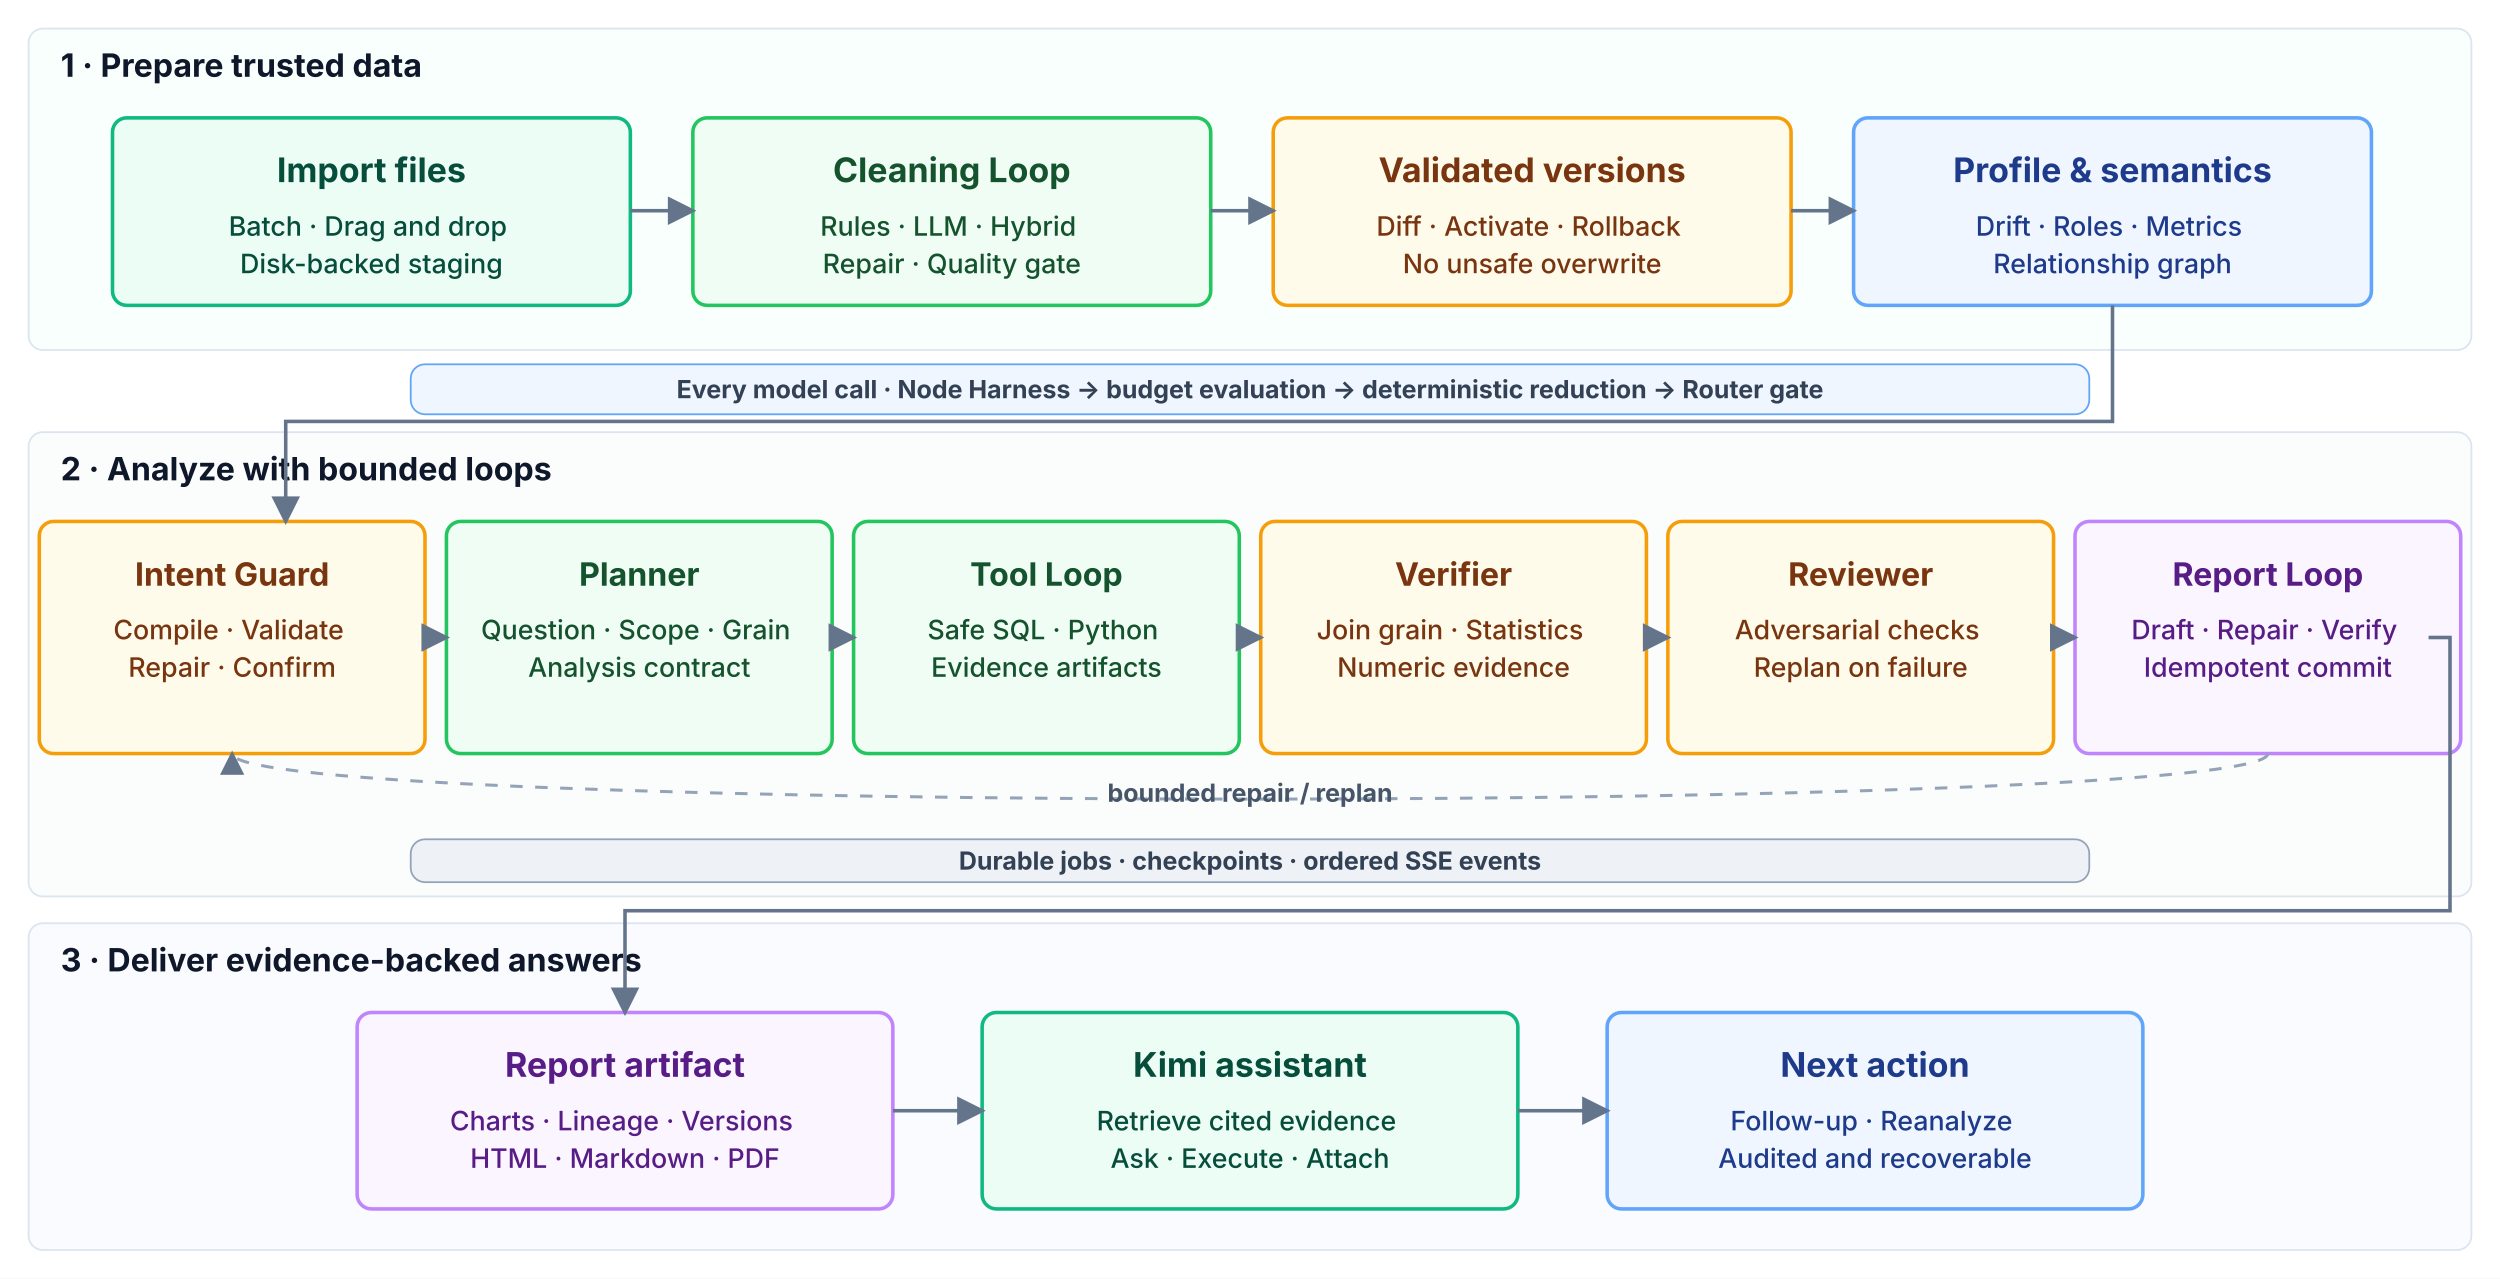
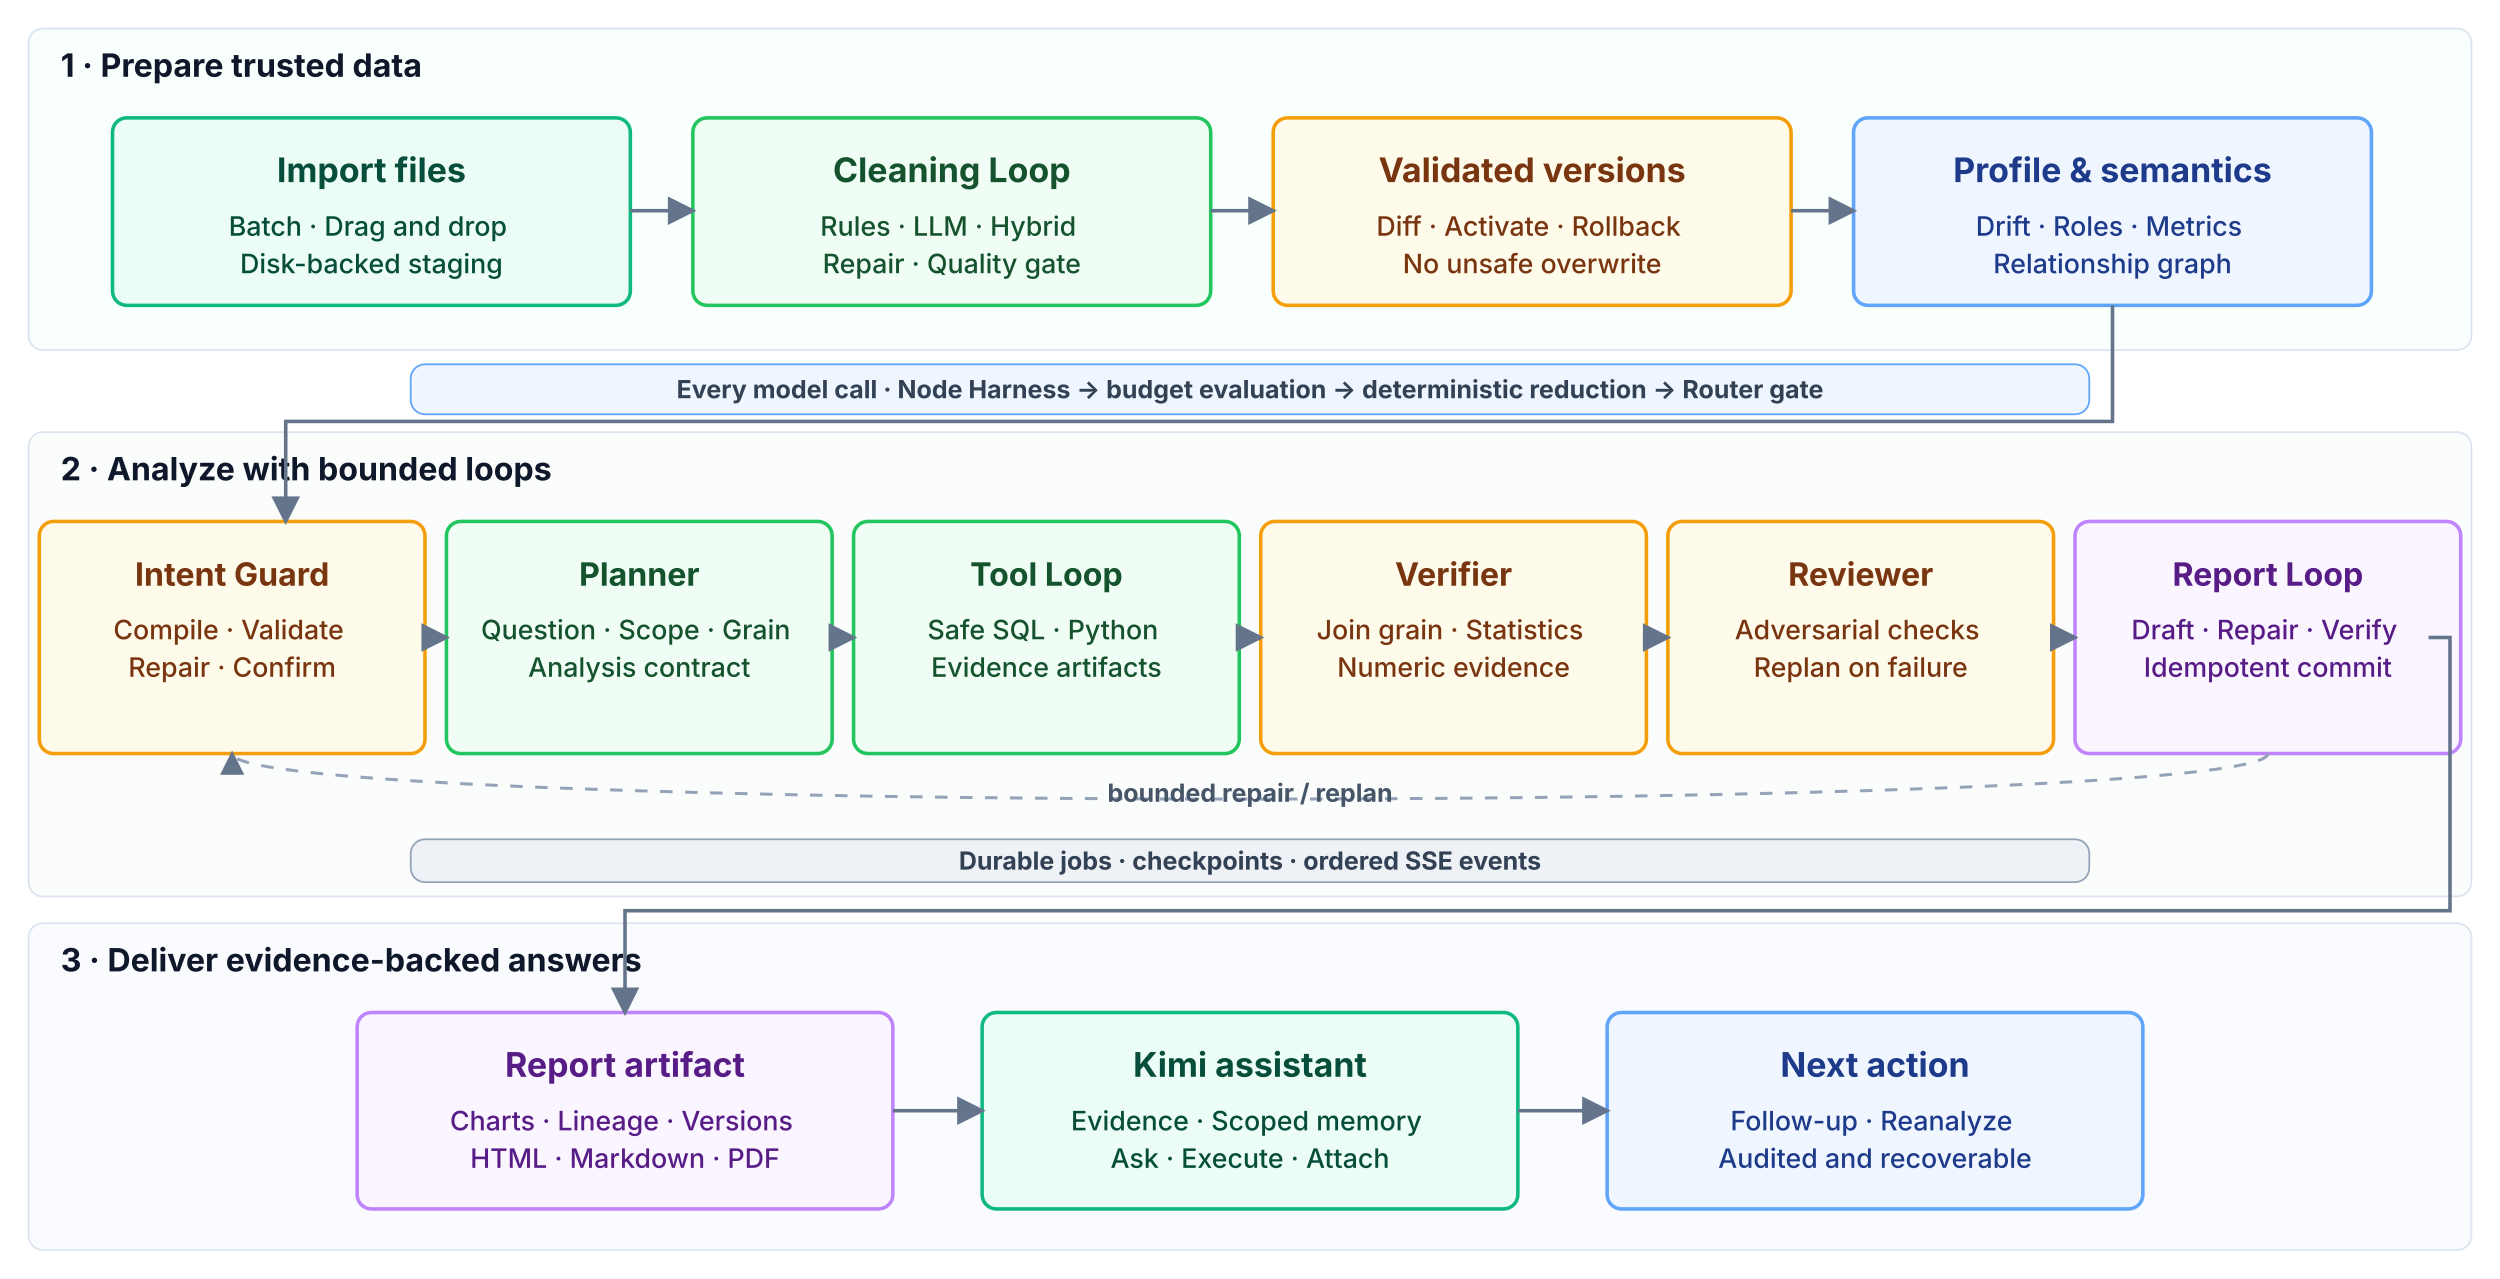
<svg xmlns="http://www.w3.org/2000/svg" width="1400" height="716" viewBox="0 0 1400 716" role="img" aria-labelledby="title desc">
  <defs>
    <marker id="arrow" markerWidth="8" markerHeight="8" refX="7" refY="4" orient="auto-start-reverse" markerUnits="strokeWidth">
      <path d="M0,0 L8,4 L0,8 Z" fill="#64748b" />
    </marker>
    <style>
      text { font-family: Inter, "Segoe UI", "Microsoft YaHei", Arial, sans-serif; }
      .layer { font-size: 18px; font-weight: 700; fill: #0f172a; }
      .card-title { font-weight: 700; }
      .card-detail { font-size: 15px; font-weight: 500; }
      .arrow { stroke: #64748b; stroke-width: 2; fill: none; }
      .arrow.muted { stroke: #94a3b8; stroke-width: 1.7; }
      .shared-connection { stroke: #64748b; stroke-width: 1.7; fill: none; }
      .flow-label { font-size: 14px; font-weight: 700; fill: #475569; }
      .service-bus { font-size: 14px; font-weight: 700; fill: #334155; }
    </style>
  </defs>
  <rect width="1400" height="716" fill="#ffffff" />
  <rect x="16" y="16" width="1368" height="180" rx="8" fill="#f8fffc" stroke="#dbe4ef" />
  <text x="34" y="43" class="layer">1 · Prepare trusted data</text>
  <rect x="230" y="204" width="940" height="28" rx="8" fill="#eff6ff" stroke="#60a5fa" />
  <text x="700" y="223" text-anchor="middle" class="service-bus" fill="#1e3a8a">Every model call · Node Harness → budget evaluation → deterministic reduction → Router gate</text>
  <rect x="16" y="242" width="1368" height="260" rx="8" fill="#fbfdfc" stroke="#dbe4ef" />
  <text x="34" y="269" class="layer">2 · Analyze with bounded loops</text>
  <rect x="16" y="517" width="1368" height="183" rx="8" fill="#fafbff" stroke="#dbe4ef" />
  <text x="34" y="544" class="layer">3 · Deliver evidence-backed answers</text>
  <rect x="63" y="66" width="290" height="105" rx="8" fill="#ecfdf5" stroke="#10b981" stroke-width="2" />
  <text x="208" y="102" text-anchor="middle" class="card-title" font-size="19" fill="#064e3b">Import files</text>
  <text text-anchor="middle" class="card-detail" fill="#064e3b">
    <tspan x="208" y="132">Batch · Drag and drop</tspan>
    <tspan x="208" y="153">Disk-backed staging</tspan>
  </text>
  <rect x="388" y="66" width="290" height="105" rx="8" fill="#f0fdf4" stroke="#22c55e" stroke-width="2" />
  <text x="533" y="102" text-anchor="middle" class="card-title" font-size="19" fill="#14532d">Cleaning Loop</text>
  <text text-anchor="middle" class="card-detail" fill="#14532d">
    <tspan x="533" y="132">Rules · LLM · Hybrid</tspan>
    <tspan x="533" y="153">Repair · Quality gate</tspan>
  </text>
  <rect x="713" y="66" width="290" height="105" rx="8" fill="#fffbeb" stroke="#f59e0b" stroke-width="2" />
  <text x="858" y="102" text-anchor="middle" class="card-title" font-size="19" fill="#78350f">Validated versions</text>
  <text text-anchor="middle" class="card-detail" fill="#78350f">
    <tspan x="858" y="132">Diff · Activate · Rollback</tspan>
    <tspan x="858" y="153">No unsafe overwrite</tspan>
  </text>
  <rect x="1038" y="66" width="290" height="105" rx="8" fill="#eff6ff" stroke="#60a5fa" stroke-width="2" />
  <text x="1183" y="102" text-anchor="middle" class="card-title" font-size="19" fill="#1e3a8a">Profile &amp; semantics</text>
  <text text-anchor="middle" class="card-detail" fill="#1e3a8a">
    <tspan x="1183" y="132">Drift · Roles · Metrics</tspan>
    <tspan x="1183" y="153">Relationship graph</tspan>
  </text>
  <rect x="22" y="292" width="216" height="130" rx="8" fill="#fffbeb" stroke="#f59e0b" stroke-width="2" />
  <text x="130" y="328" text-anchor="middle" class="card-title" font-size="18" fill="#78350f">Intent Guard</text>
  <text text-anchor="middle" class="card-detail" fill="#78350f">
    <tspan x="130" y="358">Compile · Validate</tspan>
    <tspan x="130" y="379">Repair · Confirm</tspan>
  </text>
  <rect x="250" y="292" width="216" height="130" rx="8" fill="#f0fdf4" stroke="#22c55e" stroke-width="2" />
  <text x="358" y="328" text-anchor="middle" class="card-title" font-size="18" fill="#14532d">Planner</text>
  <text text-anchor="middle" class="card-detail" fill="#14532d">
    <tspan x="358" y="358">Question · Scope · Grain</tspan>
    <tspan x="358" y="379">Analysis contract</tspan>
  </text>
  <rect x="478" y="292" width="216" height="130" rx="8" fill="#f0fdf4" stroke="#22c55e" stroke-width="2" />
  <text x="586" y="328" text-anchor="middle" class="card-title" font-size="18" fill="#14532d">Tool Loop</text>
  <text text-anchor="middle" class="card-detail" fill="#14532d">
    <tspan x="586" y="358">Safe SQL · Python</tspan>
    <tspan x="586" y="379">Evidence artifacts</tspan>
  </text>
  <rect x="706" y="292" width="216" height="130" rx="8" fill="#fffbeb" stroke="#f59e0b" stroke-width="2" />
  <text x="814" y="328" text-anchor="middle" class="card-title" font-size="18" fill="#78350f">Verifier</text>
  <text text-anchor="middle" class="card-detail" fill="#78350f">
    <tspan x="814" y="358">Join grain · Statistics</tspan>
    <tspan x="814" y="379">Numeric evidence</tspan>
  </text>
  <rect x="934" y="292" width="216" height="130" rx="8" fill="#fffbeb" stroke="#f59e0b" stroke-width="2" />
  <text x="1042" y="328" text-anchor="middle" class="card-title" font-size="18" fill="#78350f">Reviewer</text>
  <text text-anchor="middle" class="card-detail" fill="#78350f">
    <tspan x="1042" y="358">Adversarial checks</tspan>
    <tspan x="1042" y="379">Replan on failure</tspan>
  </text>
  <rect x="1162" y="292" width="216" height="130" rx="8" fill="#faf5ff" stroke="#c084fc" stroke-width="2" />
  <text x="1270" y="328" text-anchor="middle" class="card-title" font-size="18" fill="#581c87">Report Loop</text>
  <text text-anchor="middle" class="card-detail" fill="#581c87">
    <tspan x="1270" y="358">Draft · Repair · Verify</tspan>
    <tspan x="1270" y="379">Idempotent commit</tspan>
  </text>
  <rect x="200" y="567" width="300" height="110" rx="8" fill="#faf5ff" stroke="#c084fc" stroke-width="2" />
  <text x="350" y="603" text-anchor="middle" class="card-title" font-size="19" fill="#581c87">Report artifact</text>
  <text text-anchor="middle" class="card-detail" fill="#581c87">
    <tspan x="350" y="633">Charts · Lineage · Versions</tspan>
    <tspan x="350" y="654">HTML · Markdown · PDF</tspan>
  </text>
  <rect x="550" y="567" width="300" height="110" rx="8" fill="#ecfdf5" stroke="#10b981" stroke-width="2" />
  <text x="700" y="603" text-anchor="middle" class="card-title" font-size="19" fill="#064e3b">Kimi assistant</text>
  <text text-anchor="middle" class="card-detail" fill="#064e3b">
-     <tspan x="700" y="633">Retrieve cited evidence</tspan>
+     <tspan x="700" y="633">Evidence · Scoped memory</tspan>
    <tspan x="700" y="654">Ask · Execute · Attach</tspan>
  </text>
  <rect x="900" y="567" width="300" height="110" rx="8" fill="#eff6ff" stroke="#60a5fa" stroke-width="2" />
  <text x="1050" y="603" text-anchor="middle" class="card-title" font-size="19" fill="#1e3a8a">Next action</text>
  <text text-anchor="middle" class="card-detail" fill="#1e3a8a">
    <tspan x="1050" y="633">Follow-up · Reanalyze</tspan>
    <tspan x="1050" y="654">Audited and recoverable</tspan>
  </text>
  <line x1="353" y1="118" x2="388" y2="118" class="arrow" marker-end="url(#arrow)" />
  <line x1="678" y1="118" x2="713" y2="118" class="arrow" marker-end="url(#arrow)" />
  <line x1="1003" y1="118" x2="1038" y2="118" class="arrow" marker-end="url(#arrow)" />
  <path d="M 1183 171 V 236 H 160 V 292" class="arrow" marker-end="url(#arrow)" />
  <line x1="238" y1="357" x2="250" y2="357" class="arrow" marker-end="url(#arrow)" />
  <line x1="466" y1="357" x2="478" y2="357" class="arrow" marker-end="url(#arrow)" />
  <line x1="694" y1="357" x2="706" y2="357" class="arrow" marker-end="url(#arrow)" />
  <line x1="922" y1="357" x2="934" y2="357" class="arrow" marker-end="url(#arrow)" />
  <line x1="1150" y1="357" x2="1162" y2="357" class="arrow" marker-end="url(#arrow)" />
  <path d="M 1270 422 C 1270 456, 130 456, 130 422" class="arrow muted" stroke-dasharray="7 7" marker-end="url(#arrow)" />
  <text x="700" y="449" text-anchor="middle" class="flow-label">bounded repair / replan</text>
  <rect x="230" y="470" width="940" height="24" rx="8" fill="#eef2f7" stroke="#94a3b8" />
  <text x="700" y="487" text-anchor="middle" class="service-bus">Durable jobs · checkpoints · ordered SSE events</text>
  <path d="M 1360 357 H 1372 V 510 H 350 V 567" class="arrow" marker-end="url(#arrow)" />
  <line x1="500" y1="622" x2="550" y2="622" class="arrow" marker-end="url(#arrow)" />
  <line x1="850" y1="622" x2="900" y2="622" class="arrow" marker-end="url(#arrow)" />
</svg>
